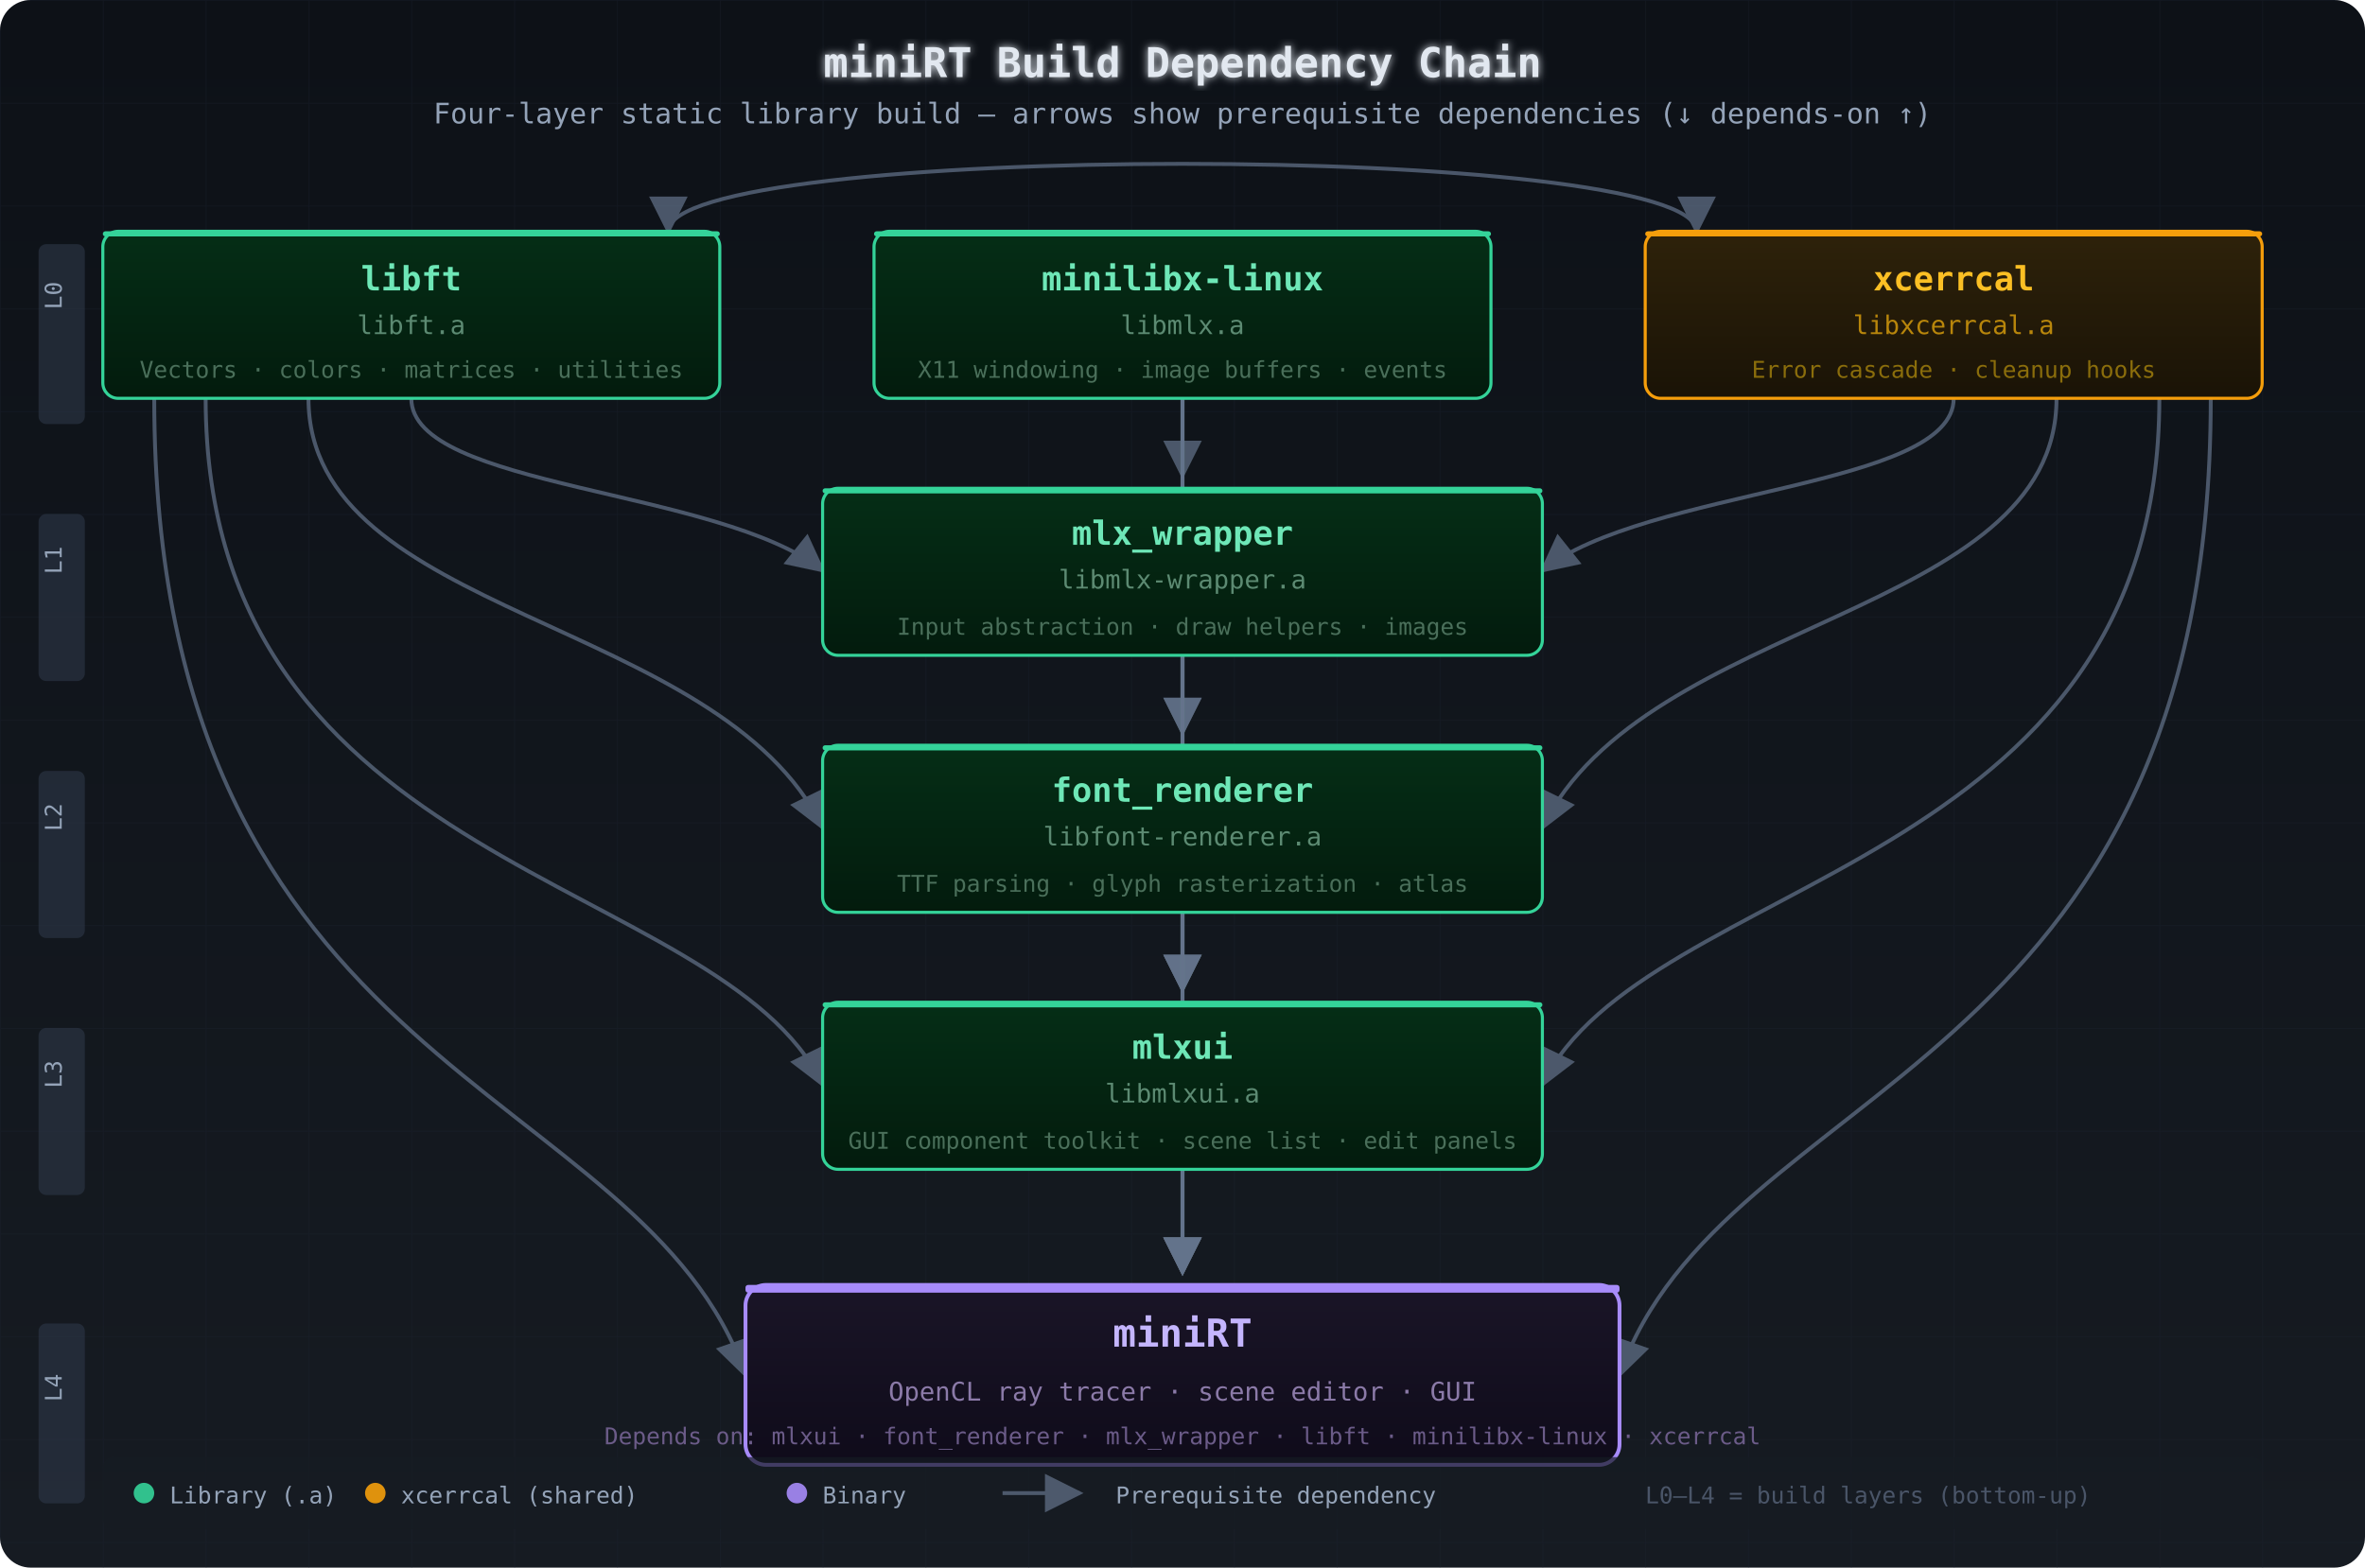
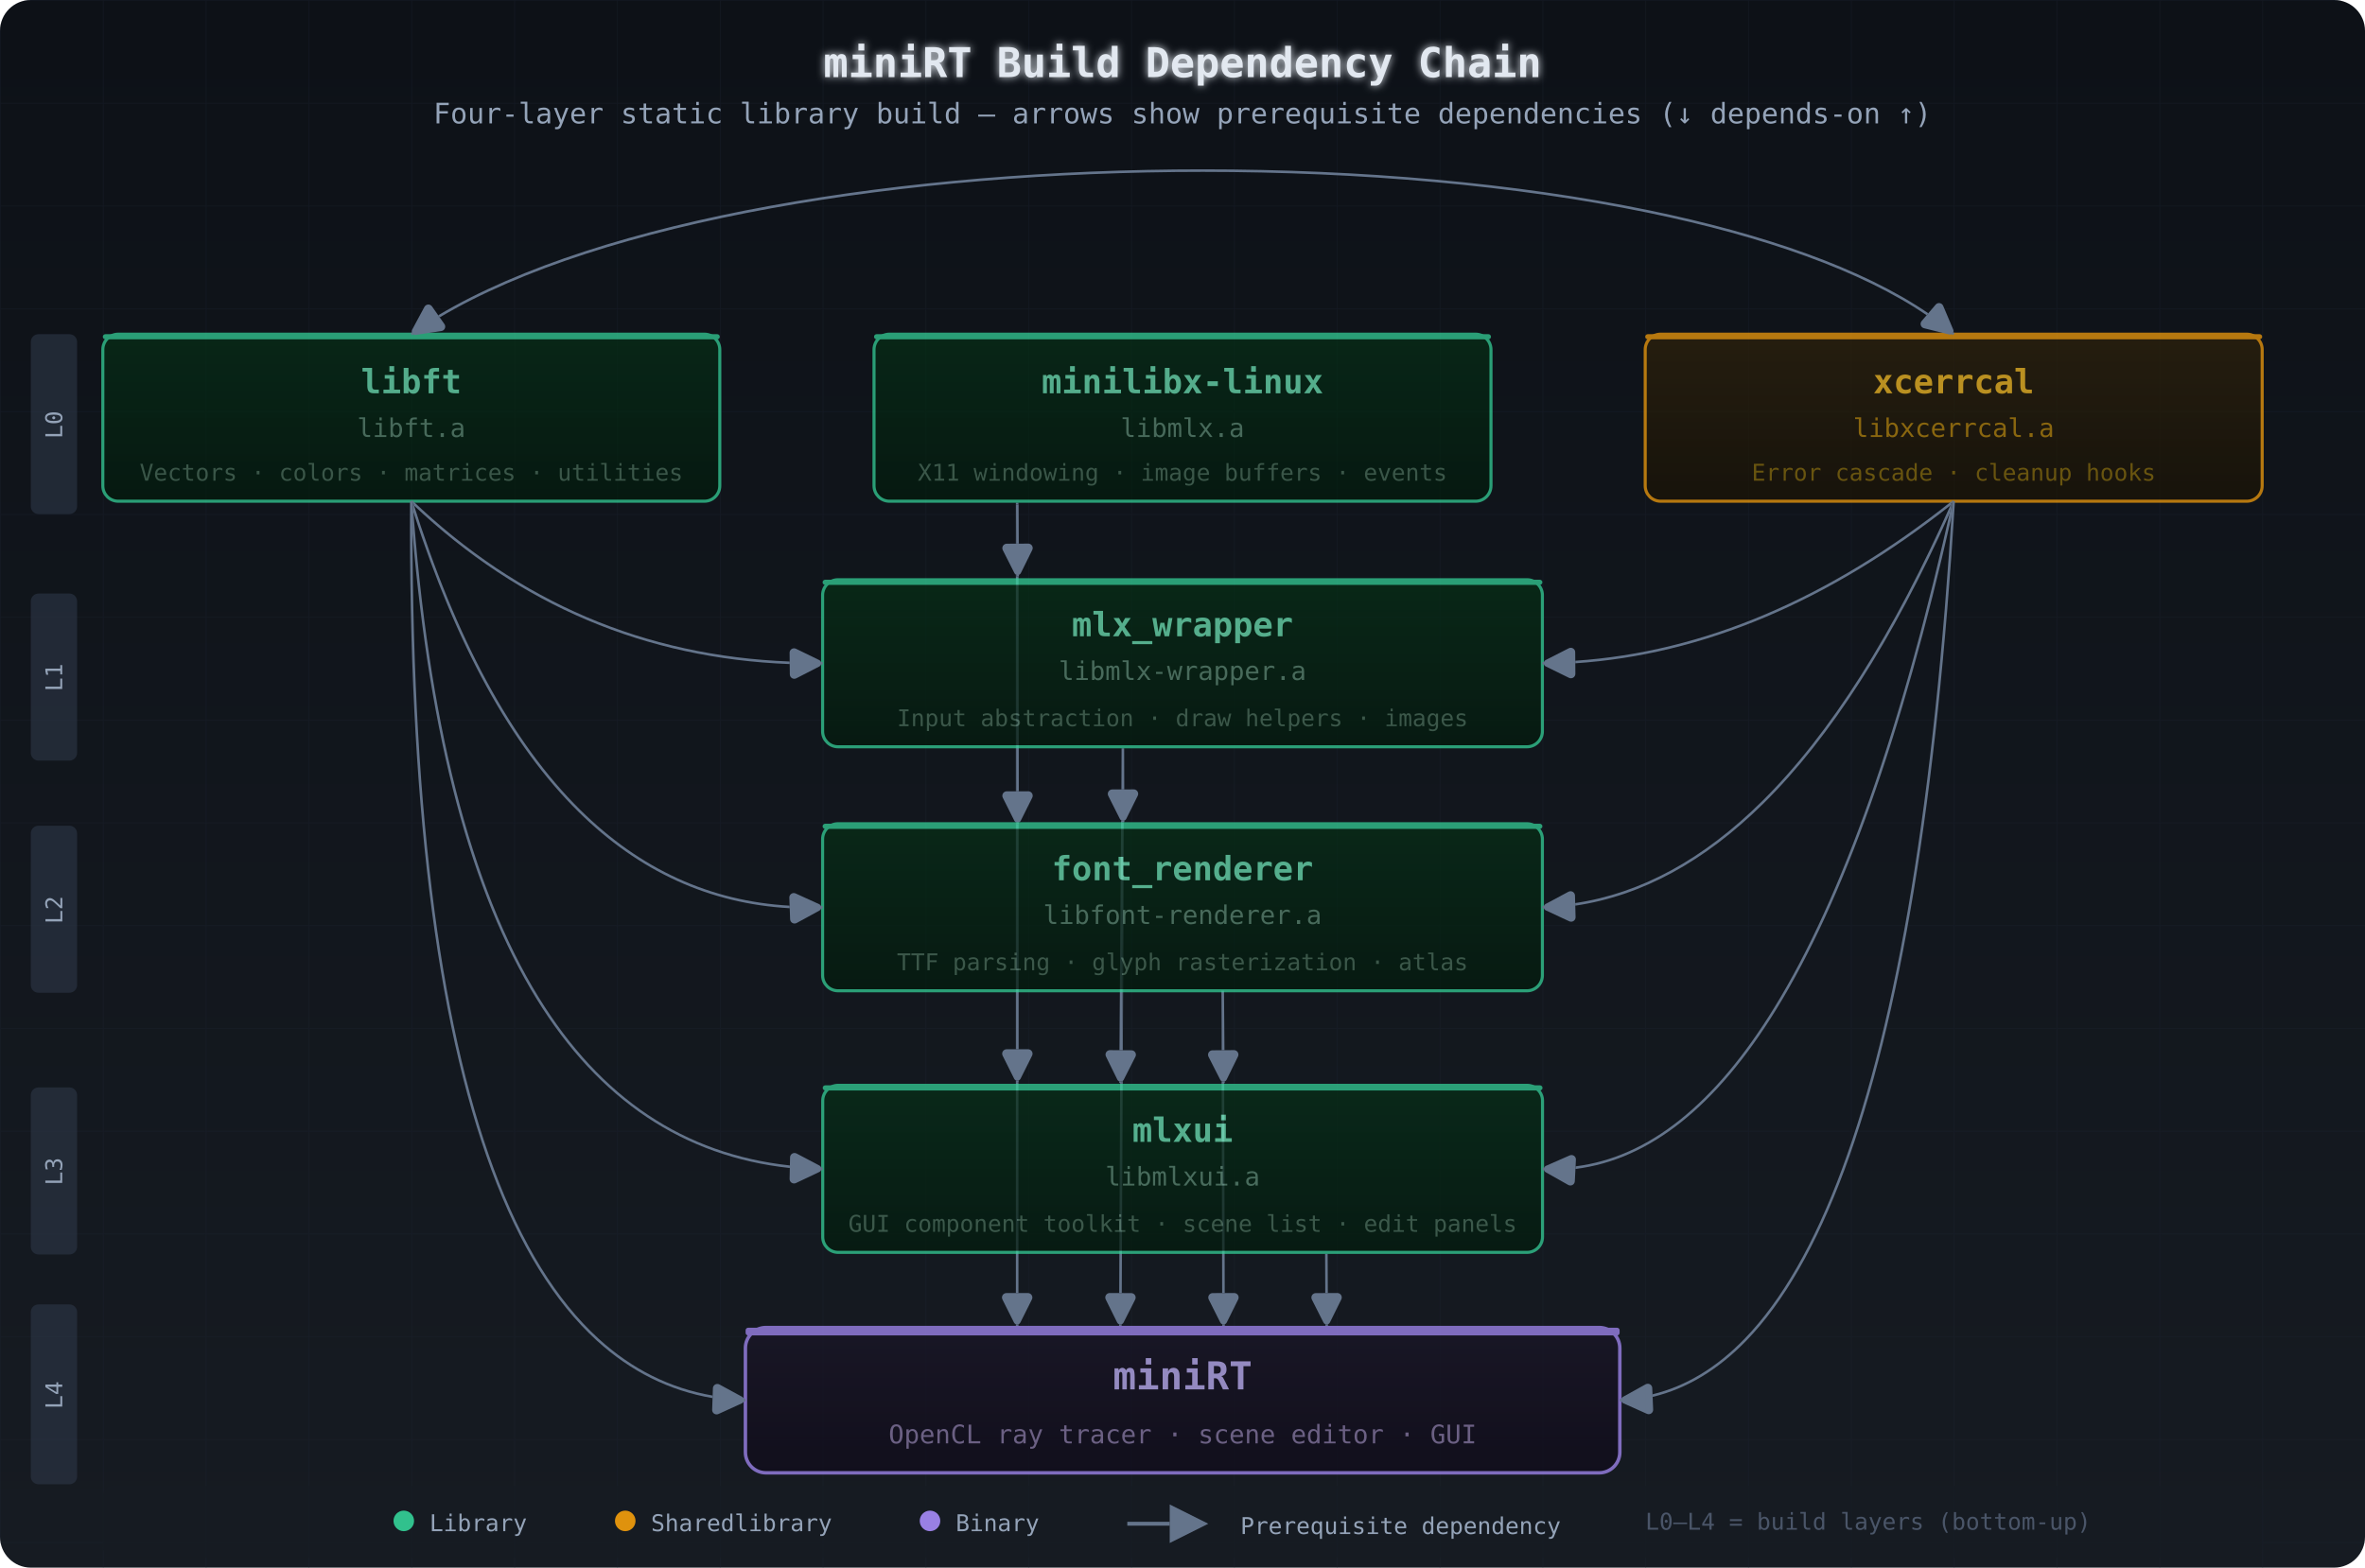
- <svg xmlns="http://www.w3.org/2000/svg" width="920" height="610" viewBox="0 0 920 610" font-family="'JetBrains Mono', 'Cascadia Code', 'Fira Code', monospace" font-size="13">
-   <defs>
+ <svg xmlns="http://www.w3.org/2000/svg" xmlns:xlink="http://www.w3.org/1999/xlink" width="920" height="610" viewBox="0 0 920 610" font-family="'JetBrains Mono', 'Cascadia Code', 'Fira Code', monospace" font-size="13" version="1.1" id="svg61">
+   <defs id="defs10">
    <linearGradient id="bg" x1="0" y1="0" x2="0" y2="1">
-       <stop offset="0%" stop-color="#0d1117" />
-       <stop offset="100%" stop-color="#161b22" />
+       <stop offset="0%" stop-color="#0d1117" id="stop1" />
+       <stop offset="100%" stop-color="#161b22" id="stop2" />
    </linearGradient>
    <linearGradient id="sub-lib" x1="0" y1="0" x2="0" y2="1">
-       <stop offset="0%" stop-color="#052e16" />
-       <stop offset="100%" stop-color="#031b0d" />
+       <stop offset="0%" stop-color="#052e16" id="stop3" />
+       <stop offset="100%" stop-color="#031b0d" id="stop4" />
    </linearGradient>
-     <linearGradient id="sub-xcerr" x1="0" y1="0" x2="0" y2="1">
-       <stop offset="0%" stop-color="#2e220a" />
-       <stop offset="100%" stop-color="#1a1306" />
+     <linearGradient id="sub-xcerr" x1="334.975" y1="170.646" x2="334.975" y2="297.009" gradientTransform="scale(1.908797,0.5238903)" gradientUnits="userSpaceOnUse">
+       <stop offset="0%" stop-color="#2e220a" id="stop5" />
+       <stop offset="100%" stop-color="#1a1306" id="stop6" />
    </linearGradient>
-     <linearGradient id="sub-binary" x1="0" y1="0" x2="0" y2="1">
-       <stop offset="0%" stop-color="#1a1527" />
-       <stop offset="100%" stop-color="#0f0b1a" />
+     <linearGradient id="sub-binary" x1="132.352" y1="1091.09" x2="132.352" y2="1247.35" gradientTransform="matrix(2.186432,0,0,0.3695445,-0.1602064,103.4308)" gradientUnits="userSpaceOnUse">
+       <stop offset="0%" stop-color="#1a1527" id="stop7" />
+       <stop offset="100%" stop-color="#0f0b1a" id="stop8" />
    </linearGradient>
-     <marker id="arrow" markerWidth="10" markerHeight="10" refX="9" refY="5" orient="auto">
-       <polygon points="0,0 10,5 0,10" fill="#64748b" />
+     <marker id="arrow" markerWidth="10" markerHeight="10" refX="9" refY="5" orient="auto" viewBox="0 0 10 10" preserveAspectRatio="xMidYMid">
+       <polygon points="0,0 10,5 0,10" fill="#64748b" id="polygon8" />
    </marker>
-     <marker id="arrow-start" markerWidth="10" markerHeight="10" refX="1" refY="5" orient="auto">
-       <polygon points="10,0 0,5 10,10" fill="#64748b" />
+     <marker id="arrow-start" markerWidth="10" markerHeight="10" refX="1" refY="5" orient="auto" viewBox="0 0 10 10" preserveAspectRatio="xMidYMid">
+       <polygon points="10,0 0,5 10,10" fill="#64748b" id="polygon9" />
    </marker>
-     <filter id="glow">
-       <feGaussianBlur stdDeviation="1.5" result="blur" />
-       <feMerge>
-         <feMergeNode in="blur" />
-         <feMergeNode in="SourceGraphic" />
+     <filter id="glow" x="-0.013" y="-0.22" width="1.026" height="1.441">
+       <feGaussianBlur stdDeviation="1.5" result="blur" id="feGaussianBlur9" />
+       <feMerge id="feMerge10">
+         <feMergeNode in="blur" id="feMergeNode9" />
+         <feMergeNode in="SourceGraphic" id="feMergeNode10" />
      </feMerge>
    </filter>
    <pattern id="grid" width="40" height="40" patternUnits="userSpaceOnUse">
-       <path d="M 40 0 L 0 0 0 40" fill="none" stroke="#1c2333" stroke-width="0.5" opacity="0.4" />
+       <path d="M 40 0 L 0 0 0 40" fill="none" stroke="#1c2333" stroke-width="0.5" opacity="0.4" id="path10" />
    </pattern>
+     <linearGradient xlink:href="#sub-lib" id="linearGradient77" x1="20.641" y1="170.646" x2="20.641" y2="297.009" gradientTransform="scale(1.908797,0.5238903)" gradientUnits="userSpaceOnUse" />
+     <linearGradient xlink:href="#sub-lib" id="linearGradient78" x1="177.808" y1="170.646" x2="177.808" y2="297.009" gradientTransform="scale(1.908797,0.5238903)" gradientUnits="userSpaceOnUse" />
+     <linearGradient xlink:href="#sub-lib" id="linearGradient79" x1="154.973" y1="802.555" x2="154.973" y2="938.993" gradientTransform="scale(2.061003,0.4852006)" gradientUnits="userSpaceOnUse" />
+     <linearGradient xlink:href="#sub-lib" id="linearGradient80" x1="154.973" y1="596.454" x2="154.973" y2="732.893" gradientTransform="scale(2.061003,0.4852006)" gradientUnits="userSpaceOnUse" />
+     <linearGradient xlink:href="#sub-lib" id="linearGradient81" x1="154.973" y1="390.354" x2="154.973" y2="526.792" gradientTransform="scale(2.061003,0.4852006)" gradientUnits="userSpaceOnUse" />
  </defs>
-   <rect width="920" height="610" fill="url(#bg)" rx="12" />
-   <rect width="920" height="610" fill="url(#grid)" rx="12" />
-   <text x="460" y="30" text-anchor="middle" fill="#e2e8f0" font-size="16" font-weight="bold" filter="url(#glow)">miniRT Build Dependency Chain</text>
-   <text x="460" y="48" text-anchor="middle" fill="#94a3b8" font-size="11">Four-layer static library build — arrows show prerequisite dependencies (↓ depends-on ↑)</text>
-   <path d="M 260 90 C 260 55, 660 55, 660 90" fill="none" stroke="#64748b" stroke-width="1.5" marker-start="url(#arrow-start)" marker-end="url(#arrow)" opacity="0.7" />
-   <path d="M 160 155 C 160 190, 280 190, 320 222" fill="none" stroke="#64748b" stroke-width="1.5" marker-end="url(#arrow)" opacity="0.7" />
-   <path d="M 460 155 L 460 185" fill="none" stroke="#64748b" stroke-width="1.5" marker-end="url(#arrow)" opacity="0.7" />
-   <path d="M 760 155 C 760 190, 640 190, 600 222" fill="none" stroke="#64748b" stroke-width="1.5" marker-end="url(#arrow)" opacity="0.7" />
-   <path d="M 120 155 C 120 240, 280 240, 320 322" fill="none" stroke="#64748b" stroke-width="1.5" marker-end="url(#arrow)" opacity="0.7" />
-   <path d="M 460 155 C 460 220, 460 220, 460 285" fill="none" stroke="#64748b" stroke-width="1.5" marker-end="url(#arrow)" opacity="0.7" />
-   <path d="M 800 155 C 800 240, 640 240, 600 322" fill="none" stroke="#64748b" stroke-width="1.5" marker-end="url(#arrow)" opacity="0.7" />
-   <path d="M 460 255 L 460 285" fill="none" stroke="#64748b" stroke-width="1.5" marker-end="url(#arrow)" opacity="0.7" />
-   <path d="M 80 155 C 80 340, 280 340, 320 422" fill="none" stroke="#64748b" stroke-width="1.5" marker-end="url(#arrow)" opacity="0.7" />
-   <path d="M 460 155 C 460 270, 460 270, 460 385" fill="none" stroke="#64748b" stroke-width="1.5" marker-end="url(#arrow)" opacity="0.7" />
-   <path d="M 840 155 C 840 340, 640 340, 600 422" fill="none" stroke="#64748b" stroke-width="1.5" marker-end="url(#arrow)" opacity="0.7" />
-   <path d="M 460 255 C 460 320, 460 320, 460 385" fill="none" stroke="#64748b" stroke-width="1.5" marker-end="url(#arrow)" opacity="0.7" />
-   <path d="M 460 355 L 460 385" fill="none" stroke="#64748b" stroke-width="1.5" marker-end="url(#arrow)" opacity="0.7" />
-   <path d="M 60 155 C 60 420, 250 420, 290 535" fill="none" stroke="#64748b" stroke-width="1.5" marker-end="url(#arrow)" opacity="0.7" />
-   <path d="M 460 155 C 460 325, 460 325, 460 495" fill="none" stroke="#64748b" stroke-width="1.5" marker-end="url(#arrow)" opacity="0.7" />
-   <path d="M 860 155 C 860 420, 670 420, 630 535" fill="none" stroke="#64748b" stroke-width="1.5" marker-end="url(#arrow)" opacity="0.7" />
-   <path d="M 460 255 C 460 375, 460 375, 460 495" fill="none" stroke="#64748b" stroke-width="1.5" marker-end="url(#arrow)" opacity="0.7" />
-   <path d="M 460 355 C 460 425, 460 425, 460 495" fill="none" stroke="#64748b" stroke-width="1.5" marker-end="url(#arrow)" opacity="0.7" />
-   <path d="M 460 455 L 460 495" fill="none" stroke="#64748b" stroke-width="1.5" marker-end="url(#arrow)" opacity="0.7" />
-   <g transform="translate(15, 0)">
-     <rect x="0" y="95" width="18" height="70" rx="3" fill="#2d3748" opacity="0.6" />
-     <text x="9" y="115" text-anchor="middle" fill="#94a3b8" font-size="9" transform="rotate(-90, 9, 115)">L0</text>
-     <rect x="0" y="200" width="18" height="65" rx="3" fill="#2d3748" opacity="0.6" />
-     <text x="9" y="218" text-anchor="middle" fill="#94a3b8" font-size="9" transform="rotate(-90, 9, 218)">L1</text>
-     <rect x="0" y="300" width="18" height="65" rx="3" fill="#2d3748" opacity="0.6" />
-     <text x="9" y="318" text-anchor="middle" fill="#94a3b8" font-size="9" transform="rotate(-90, 9, 318)">L2</text>
-     <rect x="0" y="400" width="18" height="65" rx="3" fill="#2d3748" opacity="0.6" />
-     <text x="9" y="418" text-anchor="middle" fill="#94a3b8" font-size="9" transform="rotate(-90, 9, 418)">L3</text>
-     <rect x="0" y="515" width="18" height="70" rx="3" fill="#2d3748" opacity="0.6" />
-     <text x="9" y="540" text-anchor="middle" fill="#94a3b8" font-size="9" transform="rotate(-90, 9, 540)">L4</text>
+   <rect width="920" height="610" fill="url(#bg)" rx="12" id="rect10" />
+   <rect width="920" height="610" fill="url(#grid)" rx="12" id="rect11" />
+   <text x="460" y="30" text-anchor="middle" fill="#e2e8f0" font-size="16" font-weight="bold" filter="url(#glow)" id="text11">miniRT Build Dependency Chain</text>
+   <text x="460" y="48" text-anchor="middle" fill="#94a3b8" font-size="11" id="text12">Four-layer static library build — arrows show prerequisite dependencies (↓ depends-on ↑)</text>
+   <path d="m 395.188,195.635 v 15.918 h 0.019 z m 0,27.967 v 84.311 h 0.065 l -0.004,-61.594 -0.027,-22.699 a 1.395,1.395 0 0 1 -0.033,-0.018 z m 0,96.377 v 88.311 h 0.072 l -0.006,-88.277 a 1.395,1.395 0 0 1 -0.066,-0.033 z m 0,100.414 v 82.768 h 0.996 v -82.115 h -0.922 v -0.621 a 1.395,1.395 0 0 1 -0.074,-0.031 z m 0,94.904 v 0.619 h 0.996 v -0.619 a 1.395,1.395 0 0 1 -0.996,0 z" style="font-size:medium;baseline-shift:baseline;display:inline;overflow:visible;vector-effect:none;fill:#64748b;fill-rule:evenodd;enable-background:accumulate;stop-color:#000000;stop-opacity:1" id="path90" />
+   <path d="m 391.5,503.16 a 1.724,1.724 0 0 0 -1.543,2.496 l 4.48,8.961 a 1.395,1.395 0 0 0 2.496,0 l 4.48,-8.961 a 1.724,1.724 0 0 0 -1.543,-2.496 z" style="baseline-shift:baseline;display:inline;overflow:visible;vector-effect:none;fill:#64748b;fill-rule:evenodd;enable-background:accumulate;stop-color:#000000;stop-opacity:1" id="path89" />
+   <path d="m 437.098,319.934 -0.619,88.732 0.309,0.002 0.387,-88.734 z m -0.363,100.682 a 1.395,1.395 0 0 1 -0.342,0.186 l -0.004,0.621 -0.652,-0.006 -0.357,81.742 0.996,0.006 z m -1.408,94.678 -0.002,0.621 0.996,0.004 0.002,-0.619 a 1.395,1.395 0 0 1 -0.996,-0.006 z" style="font-size:medium;baseline-shift:baseline;display:inline;overflow:visible;vector-effect:none;fill:#64748b;fill-rule:evenodd;enable-background:accumulate;stop-color:#000000;stop-opacity:1" id="path88" />
+   <path d="m 431.693,503.143 a 1.724,1.724 0 0 0 -1.555,2.488 l 4.441,8.98 a 1.395,1.395 0 0 0 2.496,0.01 l 4.52,-8.939 a 1.724,1.724 0 0 0 -1.531,-2.502 z" style="baseline-shift:baseline;display:inline;overflow:visible;vector-effect:none;fill:#64748b;fill-rule:evenodd;enable-background:accumulate;stop-color:#000000;stop-opacity:1" id="path87" />
+   <path d="m 396.219,224.305 0.027,22.625 -0.002,-22.625 z m -0.971,22.014 0.004,61.594 h 0.07 z m 0.006,73.693 0.006,88.277 h 0.998 l -0.008,-87.623 -0.912,0.002 v -0.621 a 1.395,1.395 0 0 1 -0.084,-0.035 z m 0.008,100.412 v 0.621 h 0.996 v -0.621 a 1.395,1.395 0 0 1 -0.996,0 z" style="font-size:medium;baseline-shift:baseline;display:inline;overflow:visible;vector-effect:none;fill:#64748b;fill-rule:evenodd;enable-background:accumulate;stop-color:#000000;stop-opacity:1" id="path86" />
+   <path d="m 391.574,408.289 a 1.724,1.724 0 0 0 -1.543,2.496 l 4.48,8.959 a 1.395,1.395 0 0 0 2.496,0 l 4.48,-8.961 a 1.724,1.724 0 0 0 -1.543,-2.494 z" style="baseline-shift:baseline;display:inline;overflow:visible;vector-effect:none;fill:#64748b;fill-rule:evenodd;enable-background:accumulate;stop-color:#000000;stop-opacity:1" id="path85" />
+   <path d="m 475.145,385.535 v 0.004 l 0.498,-0.004 z m 0,0.006 0.057,23.129 0.129,-0.002 z m 0.086,35.17 0.199,82.451 0.996,-0.004 -0.197,-81.742 -0.795,0.006 -0.006,-0.619 a 1.395,1.395 0 0 1 -0.197,-0.092 z m 1.225,94.584 a 1.395,1.395 0 0 1 -0.996,0.002 l 0.002,0.621 0.996,-0.004 z" style="font-size:medium;baseline-shift:baseline;display:inline;overflow:visible;vector-effect:none;fill:#64748b;fill-rule:evenodd;enable-background:accumulate;stop-color:#000000;stop-opacity:1" id="path84" />
+   <path d="m 480.113,503.15 -8.371,0.019 a 1.724,1.724 0 0 0 -1.535,2.5 l 4.502,8.949 a 1.395,1.395 0 0 0 2.496,-0.006 l 4.457,-8.971 a 1.724,1.724 0 0 0 -1.549,-2.492 z" style="baseline-shift:baseline;display:inline;overflow:visible;vector-effect:none;fill:#64748b;fill-rule:evenodd;enable-background:accumulate;stop-color:#000000;stop-opacity:1" id="path83" />
+   <path d="m 396.184,195.633 -0.996,0.002 0.019,15.918 h 0.107 l -0.07,-15.238 0.939,-0.004 z m -0.963,27.986 0.102,84.293 0.996,-0.002 -0.1,-83.605 -0.844,0.004 -0.002,-0.621 a 1.395,1.395 0 0 1 -0.152,-0.068 z m 0.117,96.428 v 0.621 l 0.996,-0.002 v -0.619 a 1.395,1.395 0 0 1 -0.996,0 z" style="font-size:medium;baseline-shift:baseline;display:inline;overflow:visible;vector-effect:none;fill:#64748b;fill-rule:evenodd;enable-background:accumulate;stop-color:#000000;stop-opacity:1" id="path82" />
+   <path d="m 400.006,307.906 -8.371,0.01 a 1.724,1.724 0 0 0 -1.539,2.498 l 4.49,8.955 a 1.395,1.395 0 0 0 2.496,-0.004 l 4.469,-8.965 a 1.724,1.724 0 0 0 -1.545,-2.494 z" style="baseline-shift:baseline;display:inline;overflow:visible;vector-effect:none;fill:#64748b;fill-rule:evenodd;enable-background:accumulate;stop-color:#000000;stop-opacity:1" id="path81" />
+   <path d="m 436.303,291.182 v 0.004 l 0.498,-0.002 z m 0,0.004 -0.111,15.994 h 0.156 z m -0.195,27.986 -0.625,89.486 0.996,0.008 0.619,-88.732 -0.713,0.002 -0.002,-0.621 a 1.395,1.395 0 0 1 -0.275,-0.143 z m -0.711,101.623 -0.004,0.619 0.996,0.008 0.004,-0.621 a 1.395,1.395 0 0 1 -0.996,-0.006 z" style="font-size:medium;baseline-shift:baseline;display:inline;overflow:visible;vector-effect:none;fill:#64748b;fill-rule:evenodd;enable-background:accumulate;stop-color:#000000;stop-opacity:1" id="path80" />
+   <path d="m 431.795,408.633 a 1.724,1.724 0 0 0 -1.561,2.486 l 4.418,8.99 a 1.395,1.395 0 0 0 2.496,0.018 l 4.541,-8.93 a 1.724,1.724 0 0 0 -1.523,-2.506 z" style="baseline-shift:baseline;display:inline;overflow:visible;vector-effect:none;fill:#64748b;fill-rule:evenodd;enable-background:accumulate;stop-color:#000000;stop-opacity:1" id="path79" />
+   <path d="m 516.465,487.92 -0.996,0.004 0.07,15.238 0.996,-0.004 z m 0.129,27.373 a 1.395,1.395 0 0 1 -0.998,0.006 l 0.002,0.619 0.998,-0.004 z" style="font-size:medium;baseline-shift:baseline;display:inline;overflow:visible;vector-effect:none;fill:#64748b;fill-rule:evenodd;enable-background:accumulate;stop-color:#000000;stop-opacity:1" id="path78" />
+   <path d="m 520.223,503.141 -8.371,0.039 a 1.724,1.724 0 0 0 -1.531,2.504 l 4.521,8.938 a 1.395,1.395 0 0 0 2.496,-0.01 l 4.439,-8.982 a 1.724,1.724 0 0 0 -1.555,-2.488 z" style="baseline-shift:baseline;display:inline;overflow:visible;vector-effect:none;fill:#64748b;fill-rule:evenodd;enable-background:accumulate;stop-color:#000000;stop-opacity:1" id="path77" />
+   <path d="m 396.242,196.311 -0.998,0.004 0.07,15.238 0.998,-0.004 z m 0.127,27.373 a 1.395,1.395 0 0 1 -0.996,0.004 l 0.002,0.621 0.996,-0.004 z" style="font-size:medium;baseline-shift:baseline;display:inline;overflow:visible;vector-effect:none;fill:#64748b;fill-rule:evenodd;enable-background:accumulate;stop-color:#000000;stop-opacity:1" id="path76" />
+   <path d="m 400,211.531 -8.371,0.039 a 1.724,1.724 0 0 0 -1.531,2.502 l 4.521,8.939 A 1.395,1.395 0 0 0 397.115,223 l 4.438,-8.98 A 1.724,1.724 0 0 0 400,211.531 Z" style="baseline-shift:baseline;display:inline;overflow:visible;vector-effect:none;fill:#64748b;fill-rule:evenodd;enable-background:accumulate;stop-color:#000000;stop-opacity:1" id="path75" />
+   <path d="m 437.299,291.184 -0.996,0.002 0.045,15.994 0.998,-0.002 z m 0.082,28.127 a 1.395,1.395 0 0 1 -0.998,0.004 l 0.002,0.621 0.998,-0.002 z" style="font-size:medium;baseline-shift:baseline;display:inline;overflow:visible;vector-effect:none;fill:#64748b;fill-rule:evenodd;enable-background:accumulate;stop-color:#000000;stop-opacity:1" id="path74" />
+   <path d="m 441.031,307.166 -8.369,0.025 a 1.724,1.724 0 0 0 -1.535,2.5 l 4.506,8.947 a 1.395,1.395 0 0 0 2.494,-0.008 l 4.455,-8.973 a 1.724,1.724 0 0 0 -1.551,-2.492 z" style="baseline-shift:baseline;display:inline;overflow:visible;vector-effect:none;fill:#64748b;fill-rule:evenodd;enable-background:accumulate;stop-color:#000000;stop-opacity:1" id="path73" />
+   <path d="m 476.141,385.529 -0.996,0.01 0.186,23.129 0.998,-0.01 z m 0.285,35.266 a 1.395,1.395 0 0 1 -0.998,0.008 l 0.006,0.619 0.998,-0.008 z" style="font-size:medium;baseline-shift:baseline;display:inline;overflow:visible;vector-effect:none;fill:#64748b;fill-rule:evenodd;enable-background:accumulate;stop-color:#000000;stop-opacity:1" id="path72" />
+   <path d="m 480.016,408.629 -8.371,0.068 a 1.724,1.724 0 0 0 -1.523,2.508 l 4.553,8.924 a 1.395,1.395 0 0 0 2.496,-0.019 l 4.408,-8.996 a 1.724,1.724 0 0 0 -1.562,-2.484 z" style="baseline-shift:baseline;display:inline;overflow:visible;vector-effect:none;fill:#64748b;fill-rule:evenodd;enable-background:accumulate;stop-color:#000000;stop-opacity:1" id="path71" />
+   <g transform="translate(15)" id="g34" style="display:inline">
+     <g id="g85" transform="translate(-3.015012,35.03528)">
+       <rect x="0" y="95" width="18" height="70" rx="3" fill="#2d3748" opacity="0.6" id="rect30" />
+       <text x="-130.248" y="12.213" text-anchor="middle" fill="#94a3b8" font-size="9px" transform="rotate(-90)" id="text30">L0</text>
+     </g>
+     <g id="g84" transform="translate(-3.015012,30.9682)">
+       <rect x="0" y="200" width="18" height="65" rx="3" fill="#2d3748" opacity="0.6" id="rect31" />
+       <text x="-232.657" y="12.213" text-anchor="middle" fill="#94a3b8" font-size="9px" transform="rotate(-90)" id="text31">L1</text>
+     </g>
+     <g id="g83" transform="translate(-3.015012,21.30103)">
+       <rect x="0" y="300" width="18" height="65" rx="3" fill="#2d3748" opacity="0.6" id="rect32" />
+       <text x="-332.77" y="12.258" text-anchor="middle" fill="#94a3b8" font-size="9px" transform="rotate(-90)" id="text32">L2</text>
+     </g>
+     <g id="g82" transform="translate(-3.015012,23.13889)">
+       <rect x="0" y="400" width="18" height="65" rx="3" fill="#2d3748" opacity="0.6" id="rect33" />
+       <text x="-432.68" y="12.213" text-anchor="middle" fill="#94a3b8" font-size="9px" transform="rotate(-90)" id="text33">L3</text>
+     </g>
+     <g id="g81" transform="translate(-3.015012,-7.433223)">
+       <rect x="0" y="515" width="18" height="70" rx="3" fill="#2d3748" opacity="0.6" id="rect34" />
+       <text x="-550.292" y="12.231" text-anchor="middle" fill="#94a3b8" font-size="9px" transform="rotate(-90)" id="text34">L4</text>
+     </g>
  </g>
-   <g transform="translate(0, 0)">
-     <rect x="40" y="90" width="240" height="65" rx="6" fill="url(#sub-lib)" stroke="#34d399" stroke-width="1.2" />
-     <rect x="40" y="90" width="240" height="2" fill="#34d399" rx="1" />
-     <text x="160" y="113" text-anchor="middle" fill="#6ee7b7" font-size="13" font-weight="bold">libft</text>
-     <text x="160" y="130" text-anchor="middle" fill="#5c8a72" font-size="10">libft.a</text>
-     <text x="160" y="147" text-anchor="middle" fill="#4a6f5a" font-size="9">Vectors · colors · matrices · utilities</text>
-     <rect x="340" y="90" width="240" height="65" rx="6" fill="url(#sub-lib)" stroke="#34d399" stroke-width="1.2" />
-     <rect x="340" y="90" width="240" height="2" fill="#34d399" rx="1" />
-     <text x="460" y="113" text-anchor="middle" fill="#6ee7b7" font-size="13" font-weight="bold">minilibx-linux</text>
-     <text x="460" y="130" text-anchor="middle" fill="#5c8a72" font-size="10">libmlx.a</text>
-     <text x="460" y="147" text-anchor="middle" fill="#4a6f5a" font-size="9">X11 windowing · image buffers · events</text>
-     <rect x="640" y="90" width="240" height="65" rx="6" fill="url(#sub-xcerr)" stroke="#f59e0b" stroke-width="1.2" />
-     <rect x="640" y="90" width="240" height="2" fill="#f59e0b" rx="1" />
-     <text x="760" y="113" text-anchor="middle" fill="#fbbf24" font-size="13" font-weight="bold">xcerrcal</text>
-     <text x="760" y="130" text-anchor="middle" fill="#b8860b" font-size="10">libxcerrcal.a</text>
-     <text x="760" y="147" text-anchor="middle" fill="#8a6d0b" font-size="9">Error cascade · cleanup hooks</text>
+   <g id="g44" style="display:inline;opacity:0.726" transform="translate(0,40.03424)">
+     <rect x="40" y="90" width="240" height="65" rx="6" fill="url(#sub-lib)" stroke="#34d399" stroke-width="1.2" id="rect35" style="fill:url(#linearGradient77)" />
+     <rect x="40" y="90" width="240" height="2" fill="#34d399" rx="1" id="rect36" />
+     <text x="160" y="113" text-anchor="middle" fill="#6ee7b7" font-size="13px" font-weight="bold" id="text36">libft</text>
+     <text x="160" y="130" text-anchor="middle" fill="#5c8a72" font-size="10px" id="text37">libft.a</text>
+     <text x="160" y="147" text-anchor="middle" fill="#4a6f5a" font-size="9px" id="text38">Vectors · colors · matrices · utilities</text>
  </g>
-   <g transform="translate(0, 0)">
-     <rect x="320" y="190" width="280" height="65" rx="6" fill="url(#sub-lib)" stroke="#34d399" stroke-width="1.2" />
-     <rect x="320" y="190" width="280" height="2" fill="#34d399" rx="1" />
-     <text x="460" y="212" text-anchor="middle" fill="#6ee7b7" font-size="13" font-weight="bold">mlx_wrapper</text>
-     <text x="460" y="229" text-anchor="middle" fill="#5c8a72" font-size="10">libmlx-wrapper.a</text>
-     <text x="460" y="247" text-anchor="middle" fill="#4a6f5a" font-size="9">Input abstraction · draw helpers · images</text>
+   <g id="g76" style="display:inline;opacity:0.726" transform="translate(0,40.03424)">
+     <rect x="340" y="90" width="240" height="65" rx="6" fill="url(#sub-lib)" stroke="#34d399" stroke-width="1.2" id="rect38" style="fill:url(#linearGradient78)" />
+     <rect x="340" y="90" width="240" height="2" fill="#34d399" rx="1" id="rect39" />
+     <text x="460" y="113" text-anchor="middle" fill="#6ee7b7" font-size="13px" font-weight="bold" id="text39">minilibx-linux</text>
+     <text x="460" y="130" text-anchor="middle" fill="#5c8a72" font-size="10px" id="text40">libmlx.a</text>
+     <text x="460" y="147" text-anchor="middle" fill="#4a6f5a" font-size="9px" id="text41">X11 windowing · image buffers · events</text>
  </g>
-   <g transform="translate(0, 0)">
-     <rect x="320" y="290" width="280" height="65" rx="6" fill="url(#sub-lib)" stroke="#34d399" stroke-width="1.2" />
-     <rect x="320" y="290" width="280" height="2" fill="#34d399" rx="1" />
-     <text x="460" y="312" text-anchor="middle" fill="#6ee7b7" font-size="13" font-weight="bold">font_renderer</text>
-     <text x="460" y="329" text-anchor="middle" fill="#5c8a72" font-size="10">libfont-renderer.a</text>
-     <text x="460" y="347" text-anchor="middle" fill="#4a6f5a" font-size="9">TTF parsing · glyph rasterization · atlas</text>
+   <g id="g77" style="display:inline;opacity:0.726" transform="translate(0,40.03424)">
+     <rect x="640" y="90" width="240" height="65" rx="6" fill="url(#sub-xcerr)" stroke="#f59e0b" stroke-width="1.2" id="rect41" style="fill:url(#sub-xcerr)" />
+     <rect x="640" y="90" width="240" height="2" fill="#f59e0b" rx="1" id="rect42" />
+     <text x="760" y="113" text-anchor="middle" fill="#fbbf24" font-size="13px" font-weight="bold" id="text42">xcerrcal</text>
+     <text x="760" y="130" text-anchor="middle" fill="#b8860b" font-size="10px" id="text43">libxcerrcal.a</text>
+     <text x="760" y="147" text-anchor="middle" fill="#8a6d0b" font-size="9px" id="text44">Error cascade · cleanup hooks</text>
  </g>
-   <g transform="translate(0, 0)">
-     <rect x="320" y="390" width="280" height="65" rx="6" fill="url(#sub-lib)" stroke="#34d399" stroke-width="1.2" />
-     <rect x="320" y="390" width="280" height="2" fill="#34d399" rx="1" />
-     <text x="460" y="412" text-anchor="middle" fill="#6ee7b7" font-size="13" font-weight="bold">mlxui</text>
-     <text x="460" y="429" text-anchor="middle" fill="#5c8a72" font-size="10">libmlxui.a</text>
-     <text x="460" y="447" text-anchor="middle" fill="#4a6f5a" font-size="9">GUI component toolkit · scene list · edit panels</text>
+   <g transform="translate(0,35.58424)" id="g47" style="opacity:0.726">
+     <g id="g75">
+       <rect x="320" y="190" width="280" height="65" rx="6" fill="url(#sub-lib)" stroke="#34d399" stroke-width="1.2" id="rect44" style="fill:url(#linearGradient81)" />
+       <rect x="320" y="190" width="280" height="2" fill="#34d399" rx="1" id="rect45" />
+       <text x="460" y="212" text-anchor="middle" fill="#6ee7b7" font-size="13px" font-weight="bold" id="text45">mlx_wrapper</text>
+       <text x="460" y="229" text-anchor="middle" fill="#5c8a72" font-size="10px" id="text46">libmlx-wrapper.a</text>
+       <text x="460" y="247" text-anchor="middle" fill="#4a6f5a" font-size="9px" id="text47">Input abstraction · draw helpers · images</text>
+     </g>
  </g>
-   <g transform="translate(0, 0)">
-     <rect x="290" y="500" width="340" height="70" rx="8" fill="url(#sub-binary)" stroke="#a78bfa" stroke-width="1.5" />
-     <rect x="290" y="500" width="340" height="3" fill="#a78bfa" rx="1" />
-     <text x="460" y="524" text-anchor="middle" fill="#c4b5fd" font-size="15" font-weight="bold">miniRT</text>
-     <text x="460" y="545" text-anchor="middle" fill="#8b7aa8" font-size="10">OpenCL ray tracer · scene editor · GUI</text>
-     <text x="460" y="562" text-anchor="middle" fill="#6b5b88" font-size="9">Depends on: mlxui · font_renderer · mlx_wrapper · libft · minilibx-linux · xcerrcal</text>
+   <g transform="translate(0,30.53425)" id="g50" style="opacity:0.726">
+     <g id="g74">
+       <rect x="320" y="290" width="280" height="65" rx="6" fill="url(#sub-lib)" stroke="#34d399" stroke-width="1.2" id="rect47" style="fill:url(#linearGradient80)" />
+       <rect x="320" y="290" width="280" height="2" fill="#34d399" rx="1" id="rect48" />
+       <text x="460" y="312" text-anchor="middle" fill="#6ee7b7" font-size="13px" font-weight="bold" id="text48">font_renderer</text>
+       <text x="460" y="329" text-anchor="middle" fill="#5c8a72" font-size="10px" id="text49">libfont-renderer.a</text>
+       <text x="460" y="347" text-anchor="middle" fill="#4a6f5a" font-size="9px" id="text50">TTF parsing · glyph rasterization · atlas</text>
+     </g>
  </g>
-   <g transform="translate(40, 575)">
-     <rect x="0" y="-8" width="840" height="28" rx="4" fill="#161b22" opacity="0.7" />
-     <circle cx="16" cy="6" r="4" fill="#34d399" opacity="0.9" />
-     <text x="26" y="10" text-anchor="start" fill="#94a3b8" font-size="9">Library (.a)</text>
-     <circle cx="106" cy="6" r="4" fill="#f59e0b" opacity="0.9" />
-     <text x="116" y="10" text-anchor="start" fill="#94a3b8" font-size="9">xcerrcal (shared)</text>
-     <circle cx="270" cy="6" r="4" fill="#a78bfa" opacity="0.9" />
-     <text x="280" y="10" text-anchor="start" fill="#94a3b8" font-size="9">Binary</text>
-     <line x1="350" y1="6" x2="380" y2="6" stroke="#64748b" stroke-width="1.5" marker-end="url(#arrow)" opacity="0.7" />
-     <text x="394" y="10" text-anchor="start" fill="#94a3b8" font-size="9">Prerequisite dependency</text>
-     <text x="600" y="10" text-anchor="start" fill="#4a5568" font-size="9">L0–L4 = build layers (bottom-up)</text>
+   <g transform="translate(0.045009,32.3221)" id="g53" style="opacity:0.726">
+     <g id="g73">
+       <rect x="320" y="390" width="280" height="65" rx="6" fill="url(#sub-lib)" stroke="#34d399" stroke-width="1.2" id="rect50" style="fill:url(#linearGradient79)" />
+       <rect x="320" y="390" width="280" height="2" fill="#34d399" rx="1" id="rect51" />
+       <text x="460" y="412" text-anchor="middle" fill="#6ee7b7" font-size="13px" font-weight="bold" id="text51">mlxui</text>
+       <text x="460" y="429" text-anchor="middle" fill="#5c8a72" font-size="10px" id="text52">libmlxui.a</text>
+       <text x="460" y="447" text-anchor="middle" fill="#4a6f5a" font-size="9px" id="text53">GUI component toolkit · scene list · edit panels</text>
+     </g>
  </g>
+   <g transform="translate(-4.4277343e-6,9.331432)" id="g56" style="opacity:0.726">
+     <rect x="289.969" y="507.243" width="340.152" height="56.534" rx="8.004" fill="url(#sub-binary)" stroke="#a78bfa" stroke-width="1.348" id="rect53" style="fill:url(#sub-binary)" />
+     <rect x="290.045" y="507.319" width="340" height="3" fill="#a78bfa" rx="1" id="rect54" />
+     <text x="460.045" y="531.319" text-anchor="middle" fill="#c4b5fd" font-size="15px" font-weight="bold" id="text54">miniRT</text>
+     <text x="460.045" y="552.319" text-anchor="middle" fill="#8b7aa8" font-size="10px" id="text55">OpenCL ray tracer · scene editor · GUI</text>
+   </g>
+   <g transform="translate(40.04501,586.049)" id="g61">
+     <rect x="0" y="-8" width="840" height="28" rx="4" fill="#161b22" opacity="0.7" id="rect56" />
+     <g id="g68" transform="translate(101.0308,-0.2332294)">
+       <circle cx="16" cy="6" r="4" fill="#34d399" opacity="0.9" id="circle56" />
+       <text x="26" y="10" text-anchor="start" fill="#94a3b8" font-size="9px" id="text57">Library</text>
+     </g>
+     <g id="g69" transform="translate(97.18193,-0.2332294)">
+       <circle cx="106" cy="6" r="4" fill="#f59e0b" opacity="0.9" id="circle57" />
+       <text x="116" y="10" text-anchor="start" fill="#94a3b8" font-size="9px" id="text58">Sharedlibrary</text>
+     </g>
+     <g id="g70" transform="translate(51.73297,-0.2332294)">
+       <circle cx="270" cy="6" r="4" fill="#a78bfa" opacity="0.9" id="circle58" />
+       <text x="280" y="10" text-anchor="start" fill="#94a3b8" font-size="9px" id="text59">Binary</text>
+     </g>
+     <g id="g71" transform="translate(48.4841,0.8692744)">
+       <path d="" style="baseline-shift:baseline;display:inline;overflow:visible;vector-effect:none;enable-background:accumulate;stop-color:#000000;stop-opacity:1" id="path70" />
+       <path d="m 350,5.25 v 1.5 h 16.5 v -1.5 z" style="baseline-shift:baseline;display:inline;overflow:visible;vector-effect:none;fill:#64748b;enable-background:accumulate;stop-color:#000000;stop-opacity:1" id="path69" />
+       <path d="M 366.5,-1.5 V 13.5 l 15,-7.5 z" style="baseline-shift:baseline;display:inline;overflow:visible;vector-effect:none;fill:#64748b;enable-background:accumulate;stop-color:#000000;stop-opacity:1" id="path68" />
+       <text x="394" y="10" text-anchor="start" fill="#94a3b8" font-size="9px" id="text60">Prerequisite dependency</text>
+     </g>
+     <g id="g72" transform="translate(0,-0.8132369)">
+       <text x="600" y="10" text-anchor="start" fill="#4a5568" font-size="9px" id="text61">L0–L4 = build layers (bottom-up)</text>
+     </g>
+   </g>
+   <g id="g67">
+     <path d="m 759.689,194.643 c -48.077,38.294 -97.033,59.099 -146.896,62.461 l 0.008,1.002 c 49.563,-3.33 98.213,-23.818 145.922,-61.422 0.274,-0.616 0.547,-1.232 0.82,-1.852 L 760,195.035 Z m -159.07,62.936 c -0.208,0.002 -0.415,0.004 -0.623,0.006 l 0.008,1 c 0.208,-0.002 0.415,-0.004 0.623,-0.006 a 1.4,1.4 0 0 1 -0.008,-1 z" style="baseline-shift:baseline;display:inline;overflow:visible;vector-effect:none;fill:#64748b;fill-rule:evenodd;enable-background:accumulate;stop-color:#000000;stop-opacity:1" id="path67" />
+     <path d="m 610.926,252.072 a 1.73,1.73 0 0 0 -0.674,0.186 l -8.957,4.564 a 1.4,1.4 0 0 0 0.019,2.504 l 9.025,4.428 a 1.73,1.73 0 0 0 2.492,-1.568 l -0.065,-8.398 a 1.73,1.73 0 0 0 -1.842,-1.715 z" style="baseline-shift:baseline;display:inline;overflow:visible;vector-effect:none;fill:#64748b;fill-rule:evenodd;enable-background:accumulate;stop-color:#000000;stop-opacity:1" id="path66" />
+     <path d="m 759.543,194.832 c -22.856,51.776 -47.6,90.798 -74.201,117.066 -22.832,22.547 -47.014,35.7 -72.582,39.512 l 0.027,1.004 c 25.845,-3.828 50.276,-17.112 73.256,-39.805 25.941,-25.616 50.055,-63.217 72.375,-112.799 0.366,-1.621 0.73,-3.249 1.094,-4.885 L 760,195.035 Z m -158.934,157.684 c -0.208,0.007 -0.415,0.014 -0.623,0.019 l 0.027,0.998 c 0.207,-0.006 0.414,-0.013 0.621,-0.019 a 1.4,1.4 0 0 1 -0.025,-0.998 z" style="baseline-shift:baseline;display:inline;overflow:visible;vector-effect:none;fill:#64748b;fill-rule:evenodd;enable-background:accumulate;stop-color:#000000;stop-opacity:1" id="path65" />
+     <path d="M 611.035,346.797 A 1.73,1.73 0 0 0 610.131,347 l -8.861,4.746 a 1.4,1.4 0 0 0 0.07,2.504 l 9.113,4.242 a 1.73,1.73 0 0 0 2.459,-1.619 l -0.234,-8.396 a 1.73,1.73 0 0 0 -1.643,-1.68 z" style="baseline-shift:baseline;display:inline;overflow:visible;vector-effect:none;fill:#64748b;fill-rule:evenodd;enable-background:accumulate;stop-color:#000000;stop-opacity:1" id="path64" />
+     <path d="m 759.512,194.926 c -19.605,88.264 -42.735,154.019 -69.344,197.234 -23.161,37.616 -48.894,58.123 -77.258,61.693 l -0.051,1.012 c 28.792,-3.564 54.866,-24.348 78.16,-62.182 26.086,-42.367 48.767,-106.155 68.088,-191.389 0.133,-2.088 0.264,-4.184 0.393,-6.291 l 0.5,0.031 z m -159.441,259.396 -0.051,1 c 0.207,0.01 0.414,0.021 0.621,0.029 a 1.4,1.4 0 0 1 0.053,-1 c -0.207,-0.009 -0.415,-0.019 -0.623,-0.029 z" style="baseline-shift:baseline;display:inline;overflow:visible;vector-effect:none;fill:#64748b;fill-rule:evenodd;enable-background:accumulate;stop-color:#000000;stop-opacity:1" id="path62" />
+     <path d="m 611.301,449.453 a 1.73,1.73 0 0 0 -0.684,0.146 l -9.207,4.037 a 1.4,1.4 0 0 0 -0.125,2.502 l 8.754,4.941 a 1.73,1.73 0 0 0 2.578,-1.42 l 0.424,-8.389 a 1.73,1.73 0 0 0 -1.74,-1.818 z" style="baseline-shift:baseline;display:inline;overflow:visible;vector-effect:none;fill:#64748b;fill-rule:evenodd;enable-background:accumulate;stop-color:#000000;stop-opacity:1" id="path61" />
+     <path d="m 759.5,195.004 c -7.008,115.039 -21.338,201.689 -42.953,259.906 -10.808,29.108 -23.437,51.105 -37.85,65.992 -10.93,11.29 -22.873,18.497 -35.861,21.654 l 0.043,1.014 c 13.259,-3.185 25.449,-10.519 36.537,-21.973 14.552,-15.031 27.229,-37.147 38.068,-66.34 C 739.162,396.873 753.489,310.156 760.5,195.064 Z M 630.723,544.312 c -0.208,0.011 -0.415,0.021 -0.623,0.029 l 0.043,0.998 c 0.207,-0.009 0.413,-0.019 0.619,-0.029 a 1.4,1.4 0 0 1 -0.039,-0.998 z" style="baseline-shift:baseline;display:inline;overflow:visible;vector-effect:none;fill:#64748b;fill-rule:evenodd;enable-background:accumulate;stop-color:#000000;stop-opacity:1" id="path60" />
+     <path d="m 641.066,538.447 a 1.73,1.73 0 0 0 -0.902,0.215 l -8.793,4.873 a 1.4,1.4 0 0 0 0.105,2.502 l 9.174,4.111 a 1.73,1.73 0 0 0 2.438,-1.652 l -0.355,-8.393 a 1.73,1.73 0 0 0 -1.666,-1.656 z" style="baseline-shift:baseline;display:inline;overflow:visible;vector-effect:none;fill:#64748b;fill-rule:evenodd;enable-background:accumulate;stop-color:#000000;stop-opacity:1" id="path59" />
+   </g>
+   <g id="g67-9" transform="matrix(-1,0,0,1,920,0)">
+     <path d="m 759.654,194.674 0.346,0.361 -0.477,-0.15 c -0.193,0.616 -0.388,1.231 -0.582,1.844 -41.341,38.951 -90.082,59.522 -146.145,61.682 l 0.01,-1.002 c 56.454,-2.181 105.376,-23.081 146.848,-62.734 z m -159.648,62.91 c 0.208,0.002 0.415,0.004 0.623,0.006 a 1.4,1.4 0 0 0 -0.012,1 c -0.208,-0.002 -0.415,-0.004 -0.623,-0.006 z" style="baseline-shift:baseline;display:inline;overflow:visible;vector-effect:none;fill:#64748b;fill-rule:evenodd;enable-background:accumulate;stop-color:#000000;stop-opacity:1" id="path58" />
+     <path d="m 611.035,252.275 a 1.73,1.73 0 0 1 1.809,1.746 l -0.09,8.4 a 1.73,1.73 0 0 1 -2.521,1.521 l -8.941,-4.594 a 1.4,1.4 0 0 1 0.027,-2.504 l 9.039,-4.398 a 1.73,1.73 0 0 1 0.678,-0.172 z" style="baseline-shift:baseline;display:inline;overflow:visible;vector-effect:none;fill:#64748b;fill-rule:evenodd;enable-background:accumulate;stop-color:#000000;stop-opacity:1" id="path57" />
+     <path d="m 759.523,194.885 0.477,0.15 -0.498,-0.037 c -0.101,1.416 -0.204,2.826 -0.311,4.23 -16.738,51.998 -38.124,90.88 -64.203,116.633 -23.575,23.28 -50.998,35.81 -82.193,37.555 l 0.035,-1.002 c 30.925,-1.744 58.052,-14.153 81.455,-37.264 26.583,-26.25 48.345,-66.334 65.238,-120.266 z M 600.018,352.535 c 0.208,0.008 0.417,0.015 0.625,0.021 a 1.4,1.4 0 0 0 -0.037,0.998 c -0.207,-0.007 -0.416,-0.014 -0.623,-0.021 z" style="baseline-shift:baseline;display:inline;overflow:visible;vector-effect:none;fill:#64748b;fill-rule:evenodd;enable-background:accumulate;stop-color:#000000;stop-opacity:1" id="path56" />
+     <path d="m 611.178,347.506 a 1.73,1.73 0 0 1 1.766,1.793 l -0.303,8.395 a 1.73,1.73 0 0 1 -2.559,1.457 l -8.824,-4.818 a 1.4,1.4 0 0 1 0.092,-2.502 l 9.146,-4.168 a 1.73,1.73 0 0 1 0.682,-0.156 z" style="baseline-shift:baseline;display:inline;overflow:visible;vector-effect:none;fill:#64748b;fill-rule:evenodd;enable-background:accumulate;stop-color:#000000;stop-opacity:1" id="path55" />
+     <path d="m 759.502,194.998 0.498,0.037 -0.5,0.002 c 0.021,4.248 0.027,8.457 0.018,12.627 -6.747,79.386 -22.798,139.699 -48.213,180.953 -24.29,39.429 -57.185,61.425 -98.553,65.889 l -0.021,-1 c 41.042,-4.441 73.573,-26.212 97.723,-65.412 26.606,-43.187 42.978,-107.558 49.049,-193.096 z M 600.568,454.309 a 1.4,1.4 0 0 0 0.019,1 c -0.207,0.005 -0.415,0.009 -0.623,0.014 l -0.021,-1 c 0.208,-0.004 0.417,-0.008 0.625,-0.014 z" style="baseline-shift:baseline;display:inline;overflow:visible;vector-effect:none;fill:#64748b;fill-rule:evenodd;enable-background:accumulate;stop-color:#000000;stop-opacity:1" id="path54" />
+     <path d="m 611.031,448.658 a 1.73,1.73 0 0 1 1.631,1.691 l 0.18,8.396 a 1.73,1.73 0 0 1 -2.471,1.602 l -9.086,-4.301 a 1.4,1.4 0 0 1 -0.053,-2.504 l 8.893,-4.688 a 1.73,1.73 0 0 1 0.906,-0.197 z" style="baseline-shift:baseline;display:inline;overflow:visible;vector-effect:none;fill:#64748b;fill-rule:evenodd;enable-background:accumulate;stop-color:#000000;stop-opacity:1" id="path53" />
+     <path d="m 760.5,195.031 c 0.565,115.097 -9.976,201.823 -31.676,260.227 -10.85,29.202 -24.493,51.33 -40.959,66.361 -13.209,12.058 -28.241,19.538 -45.055,22.424 l -0.035,-1.004 c 16.576,-2.866 31.368,-10.247 44.416,-22.158 16.309,-14.887 29.883,-36.871 40.695,-65.971 C 749.51,396.711 760.065,310.071 759.5,195.037 Z M 630.635,544.318 a 1.4,1.4 0 0 0 0.035,0.998 c -0.207,0.009 -0.414,0.016 -0.621,0.023 l -0.035,-0.998 c 0.208,-0.007 0.414,-0.015 0.621,-0.023 z" style="baseline-shift:baseline;display:inline;overflow:visible;vector-effect:none;fill:#64748b;fill-rule:evenodd;enable-background:accumulate;stop-color:#000000;stop-opacity:1" id="path52" />
+     <path d="m 641.023,538.527 a 1.73,1.73 0 0 1 1.652,1.668 l 0.295,8.395 a 1.73,1.73 0 0 1 -2.449,1.635 l -9.143,-4.178 a 1.4,1.4 0 0 1 -0.088,-2.504 l 8.828,-4.807 a 1.73,1.73 0 0 1 0.904,-0.209 z" style="baseline-shift:baseline;display:inline;overflow:visible;vector-effect:none;fill:#64748b;fill-rule:evenodd;enable-background:accumulate;stop-color:#000000;stop-opacity:1" id="path51" />
+   </g>
+   <path d="m 467.936,65.885 c -115.691,0 -233.711,18.86 -297.463,56.789 l 0.578,0.822 c 63.422,-37.673 181.345,-56.611 296.885,-56.611 61.219,0 121.777,5.303 173.223,15.902 44.943,9.26 82.931,22.574 108.311,39.869 l 0.652,-0.766 C 724.557,104.429 686.432,91.093 641.359,81.807 589.826,71.189 529.212,65.885 467.936,65.885 Z m 291.914,63.367 a 1.4,1.4 0 0 1 -0.648,0.76 c 0.159,0.134 0.317,0.268 0.475,0.402 l 0.648,-0.76 c -0.157,-0.134 -0.316,-0.269 -0.475,-0.402 z m -599.629,0.018 c -0.17,0.118 -0.339,0.237 -0.508,0.355 l 0.574,0.818 c 0.169,-0.119 0.339,-0.239 0.51,-0.357 a 1.4,1.4 0 0 1 -0.576,-0.816 z" style="font-size:medium;baseline-shift:baseline;display:inline;overflow:visible;vector-effect:none;fill:#64748b;fill-rule:evenodd;enable-background:accumulate;stop-color:#000000;stop-opacity:1" id="path50" />
+   <path d="m 754.219,117.926 a 1.73,1.73 0 0 0 -1.229,0.604 l -5.453,6.391 a 1.73,1.73 0 0 0 0.9,2.803 l 9.758,2.418 a 1.4,1.4 0 0 0 1.625,-1.906 l -3.92,-9.256 a 1.73,1.73 0 0 0 -1.682,-1.053 z" style="baseline-shift:baseline;display:inline;overflow:visible;vector-effect:none;fill:#64748b;fill-rule:evenodd;enable-background:accumulate;stop-color:#000000;stop-opacity:1" id="path49" />
+   <path d="m 166.65,118.498 a 1.73,1.73 0 0 0 -1.539,0.91 l -4.766,8.852 a 1.4,1.4 0 0 0 1.441,2.049 l 9.941,-1.498 a 1.73,1.73 0 0 0 1.156,-2.707 l -4.834,-6.871 a 1.73,1.73 0 0 0 -1.4,-0.734 z" style="baseline-shift:baseline;display:inline;overflow:visible;vector-effect:none;fill:#64748b;fill-rule:evenodd;enable-background:accumulate;stop-color:#000000;stop-opacity:1" id="path48" />
</svg>
